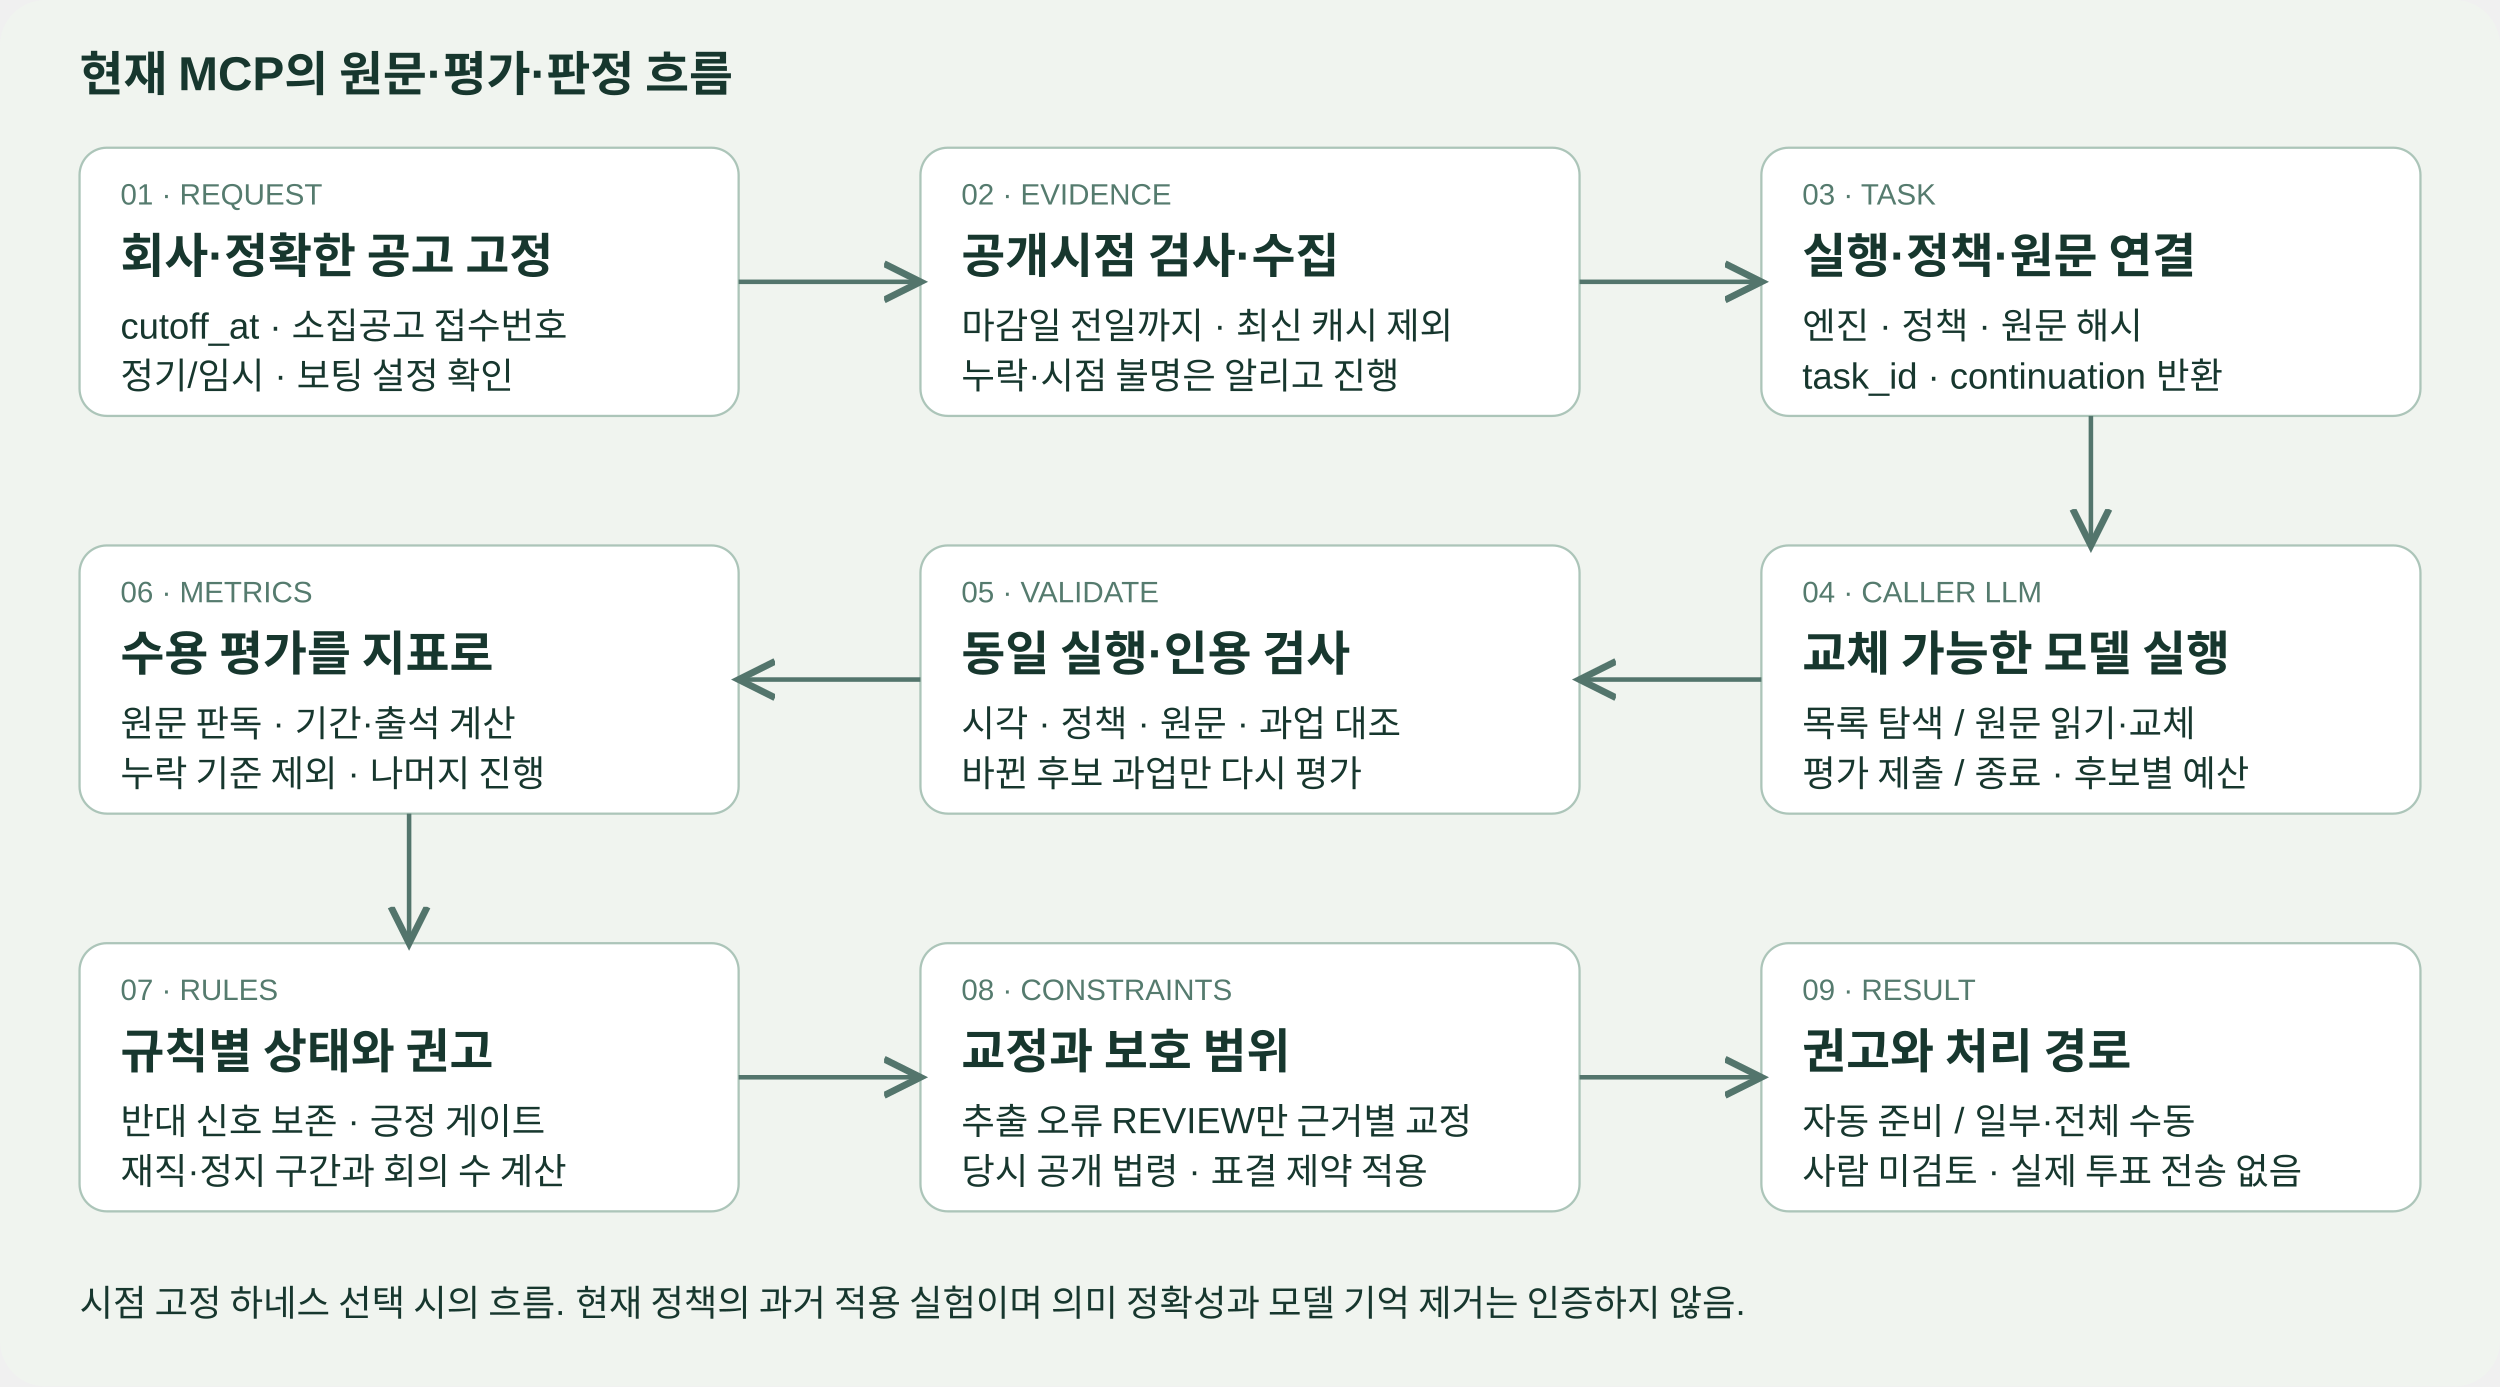
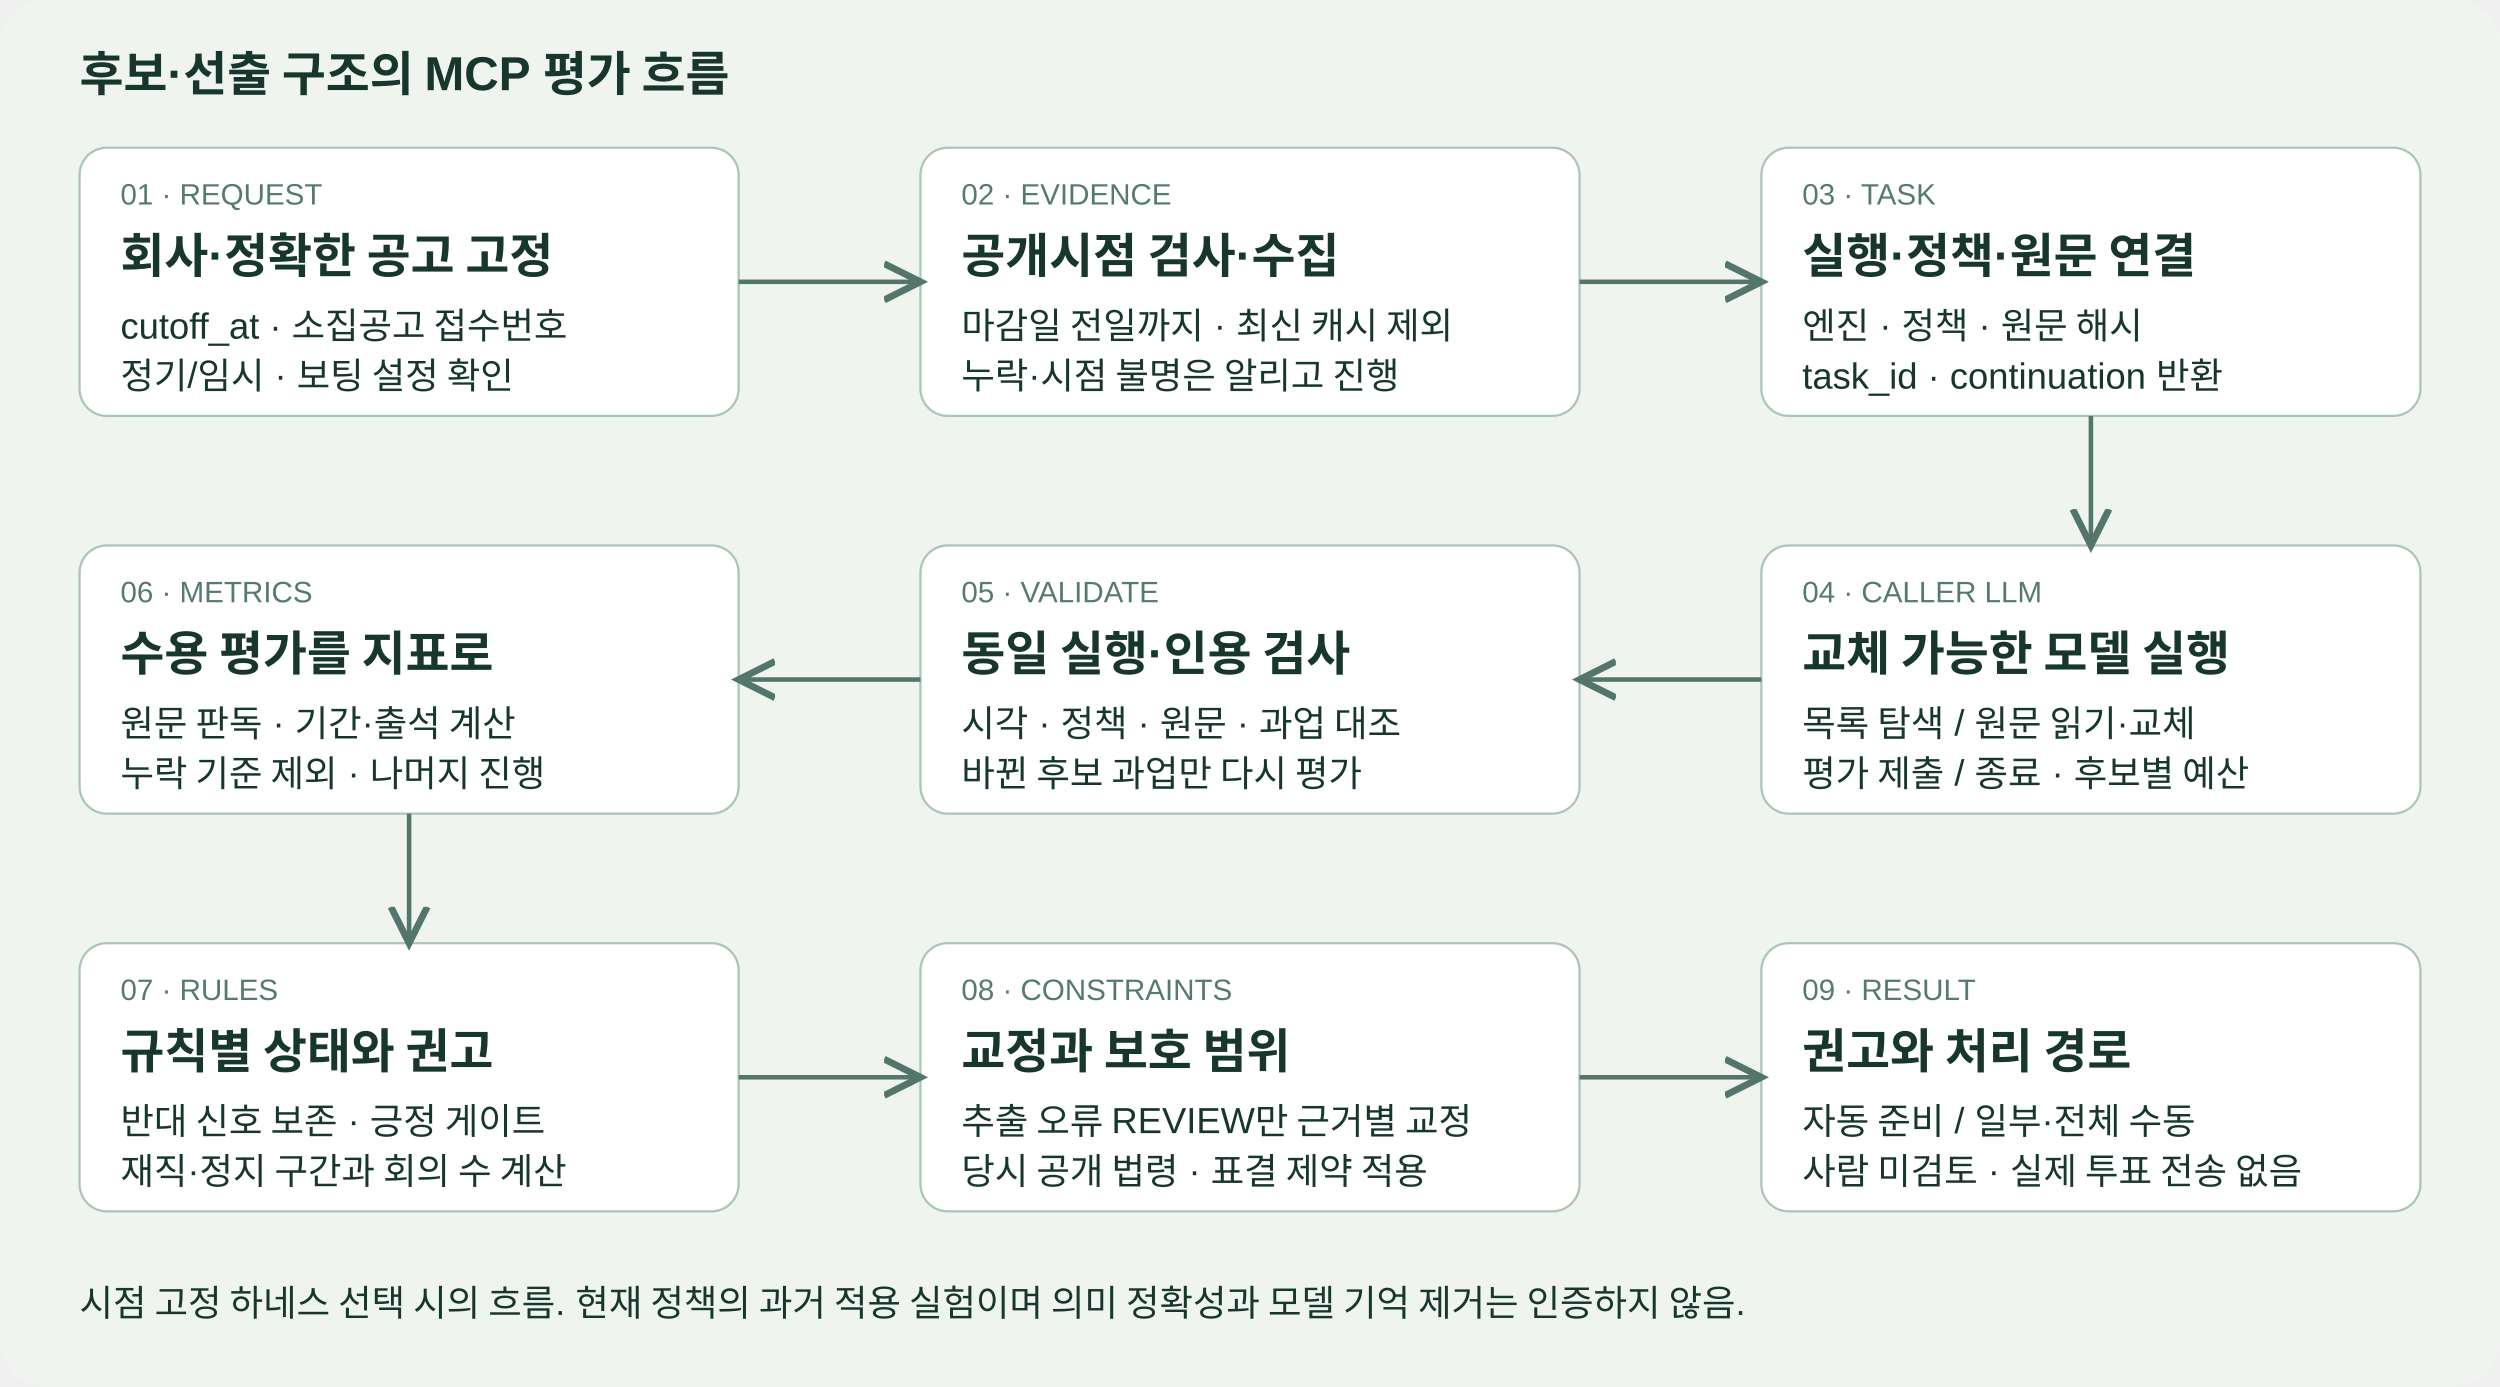
<svg xmlns="http://www.w3.org/2000/svg" viewBox="0 0 1100 610" role="img" aria-labelledby="runtime-title">
  <defs>
    <marker id="arr-runtime" markerWidth="10" markerHeight="10" refX="8" refY="5" orient="auto">
      <path d="M0 1L8 5L0 9" fill="none" stroke="#53756c" stroke-width="1.5" />
    </marker>
  </defs>
  <rect width="1100" height="610" rx="20" fill="#f0f4ef" />
  <style>text{font-family:Arial,"Apple SD Gothic Neo","Malgun Gothic",sans-serif;fill:#17372e}.t{font-size:21px;font-weight:700}.s{font-size:16px}.n{font-size:13px;fill:#557b6e}</style>
-   <text x="35" y="40" class="t">현재 MCP의 원문·평가·판정 흐름</text>
+   <text x="35" y="40" class="t">후보·선출 구조의 MCP 평가 흐름</text>
  <rect x="35" y="65" width="290" height="118" rx="12" fill="white" stroke="#acc5b9" />
  <text x="53" y="90" class="n">01 · REQUEST</text>
  <text x="53" y="120" class="t">회사·정확한 공고 고정</text>
  <text x="53" y="149" class="s">cutoff_at · 소집공고 접수번호</text>
  <text x="53" y="171" class="s">정기/임시 · 보팅 설정 확인</text>
  <rect x="405" y="65" width="290" height="118" rx="12" fill="white" stroke="#acc5b9" />
  <text x="423" y="90" class="n">02 · EVIDENCE</text>
  <text x="423" y="120" class="t">공개시점 검사·수집</text>
  <text x="423" y="149" class="s">마감일 전일까지 · 최신 캐시 제외</text>
  <text x="423" y="171" class="s">누락·시점 불명은 알리고 진행</text>
  <rect x="775" y="65" width="290" height="118" rx="12" fill="white" stroke="#acc5b9" />
  <text x="793" y="90" class="n">03 · TASK</text>
  <text x="793" y="120" class="t">실행·정책·원문 연결</text>
  <text x="793" y="149" class="s">엔진 · 정책 · 원문 해시</text>
  <text x="793" y="171" class="s">task_id · continuation 반환</text>
  <rect x="775" y="240" width="290" height="118" rx="12" fill="white" stroke="#acc5b9" />
  <text x="793" y="265" class="n">04 · CALLER LLM</text>
  <text x="793" y="295" class="t">교체 가능한 모델 실행</text>
  <text x="793" y="324" class="s">목록 탐색 / 원문 읽기·교체</text>
  <text x="793" y="346" class="s">평가 제출 / 종료 · 후보별 예산</text>
  <rect x="405" y="240" width="290" height="118" rx="12" fill="white" stroke="#acc5b9" />
  <text x="423" y="265" class="n">05 · VALIDATE</text>
  <text x="423" y="295" class="t">동일 실행·인용 검사</text>
  <text x="423" y="324" class="s">시각 · 정책 · 원문 · 과업 대조</text>
  <text x="423" y="346" class="s">바뀐 후보 과업만 다시 평가</text>
  <rect x="35" y="240" width="290" height="118" rx="12" fill="white" stroke="#acc5b9" />
  <text x="53" y="265" class="n">06 · METRICS</text>
  <text x="53" y="295" class="t">수용 평가를 지표로</text>
  <text x="53" y="324" class="s">원문 판독 · 기간·출석 계산</text>
  <text x="53" y="346" class="s">누락 기준 제외 · 나머지 진행</text>
  <rect x="35" y="415" width="290" height="118" rx="12" fill="white" stroke="#acc5b9" />
  <text x="53" y="440" class="n">07 · RULES</text>
  <text x="53" y="470" class="t">규칙별 상태와 권고</text>
  <text x="53" y="499" class="s">반대 신호 보존 · 긍정 게이트</text>
  <text x="53" y="521" class="s">재직·정지 구간과 회의 수 계산</text>
  <rect x="405" y="415" width="290" height="118" rx="12" fill="white" stroke="#acc5b9" />
  <text x="423" y="440" class="n">08 · CONSTRAINTS</text>
  <text x="423" y="470" class="t">교정과 보호 범위</text>
  <text x="423" y="499" class="s">추출 오류 REVIEW만 근거별 교정</text>
  <text x="423" y="521" class="s">당시 공개 법령 · 표결 제약 적용</text>
  <rect x="775" y="415" width="290" height="118" rx="12" fill="white" stroke="#acc5b9" />
  <text x="793" y="440" class="n">09 · RESULT</text>
  <text x="793" y="470" class="t">권고와 처리 경로</text>
  <text x="793" y="499" class="s">자동 준비 / 일부·전체 수동</text>
  <text x="793" y="521" class="s">사람 미검토 · 실제 투표 전송 없음</text>
  <path d="M325 124H405" fill="none" stroke="#53756c" stroke-width="2" marker-end="url(#arr-runtime)" />
  <path d="M695 124H775" fill="none" stroke="#53756c" stroke-width="2" marker-end="url(#arr-runtime)" />
  <path d="M920 183V240" fill="none" stroke="#53756c" stroke-width="2" marker-end="url(#arr-runtime)" />
  <path d="M775 299H695" fill="none" stroke="#53756c" stroke-width="2" marker-end="url(#arr-runtime)" />
  <path d="M405 299H325" fill="none" stroke="#53756c" stroke-width="2" marker-end="url(#arr-runtime)" />
  <path d="M180 358V415" fill="none" stroke="#53756c" stroke-width="2" marker-end="url(#arr-runtime)" />
  <path d="M325 474H405" fill="none" stroke="#53756c" stroke-width="2" marker-end="url(#arr-runtime)" />
  <path d="M695 474H775" fill="none" stroke="#53756c" stroke-width="2" marker-end="url(#arr-runtime)" />
  <text x="35" y="579" class="s">시점 고정 하네스 선택 시의 흐름. 현재 정책의 과거 적용 실험이며 의미 정확성과 모델 기억 제거는 인증하지 않음.</text>
</svg>
